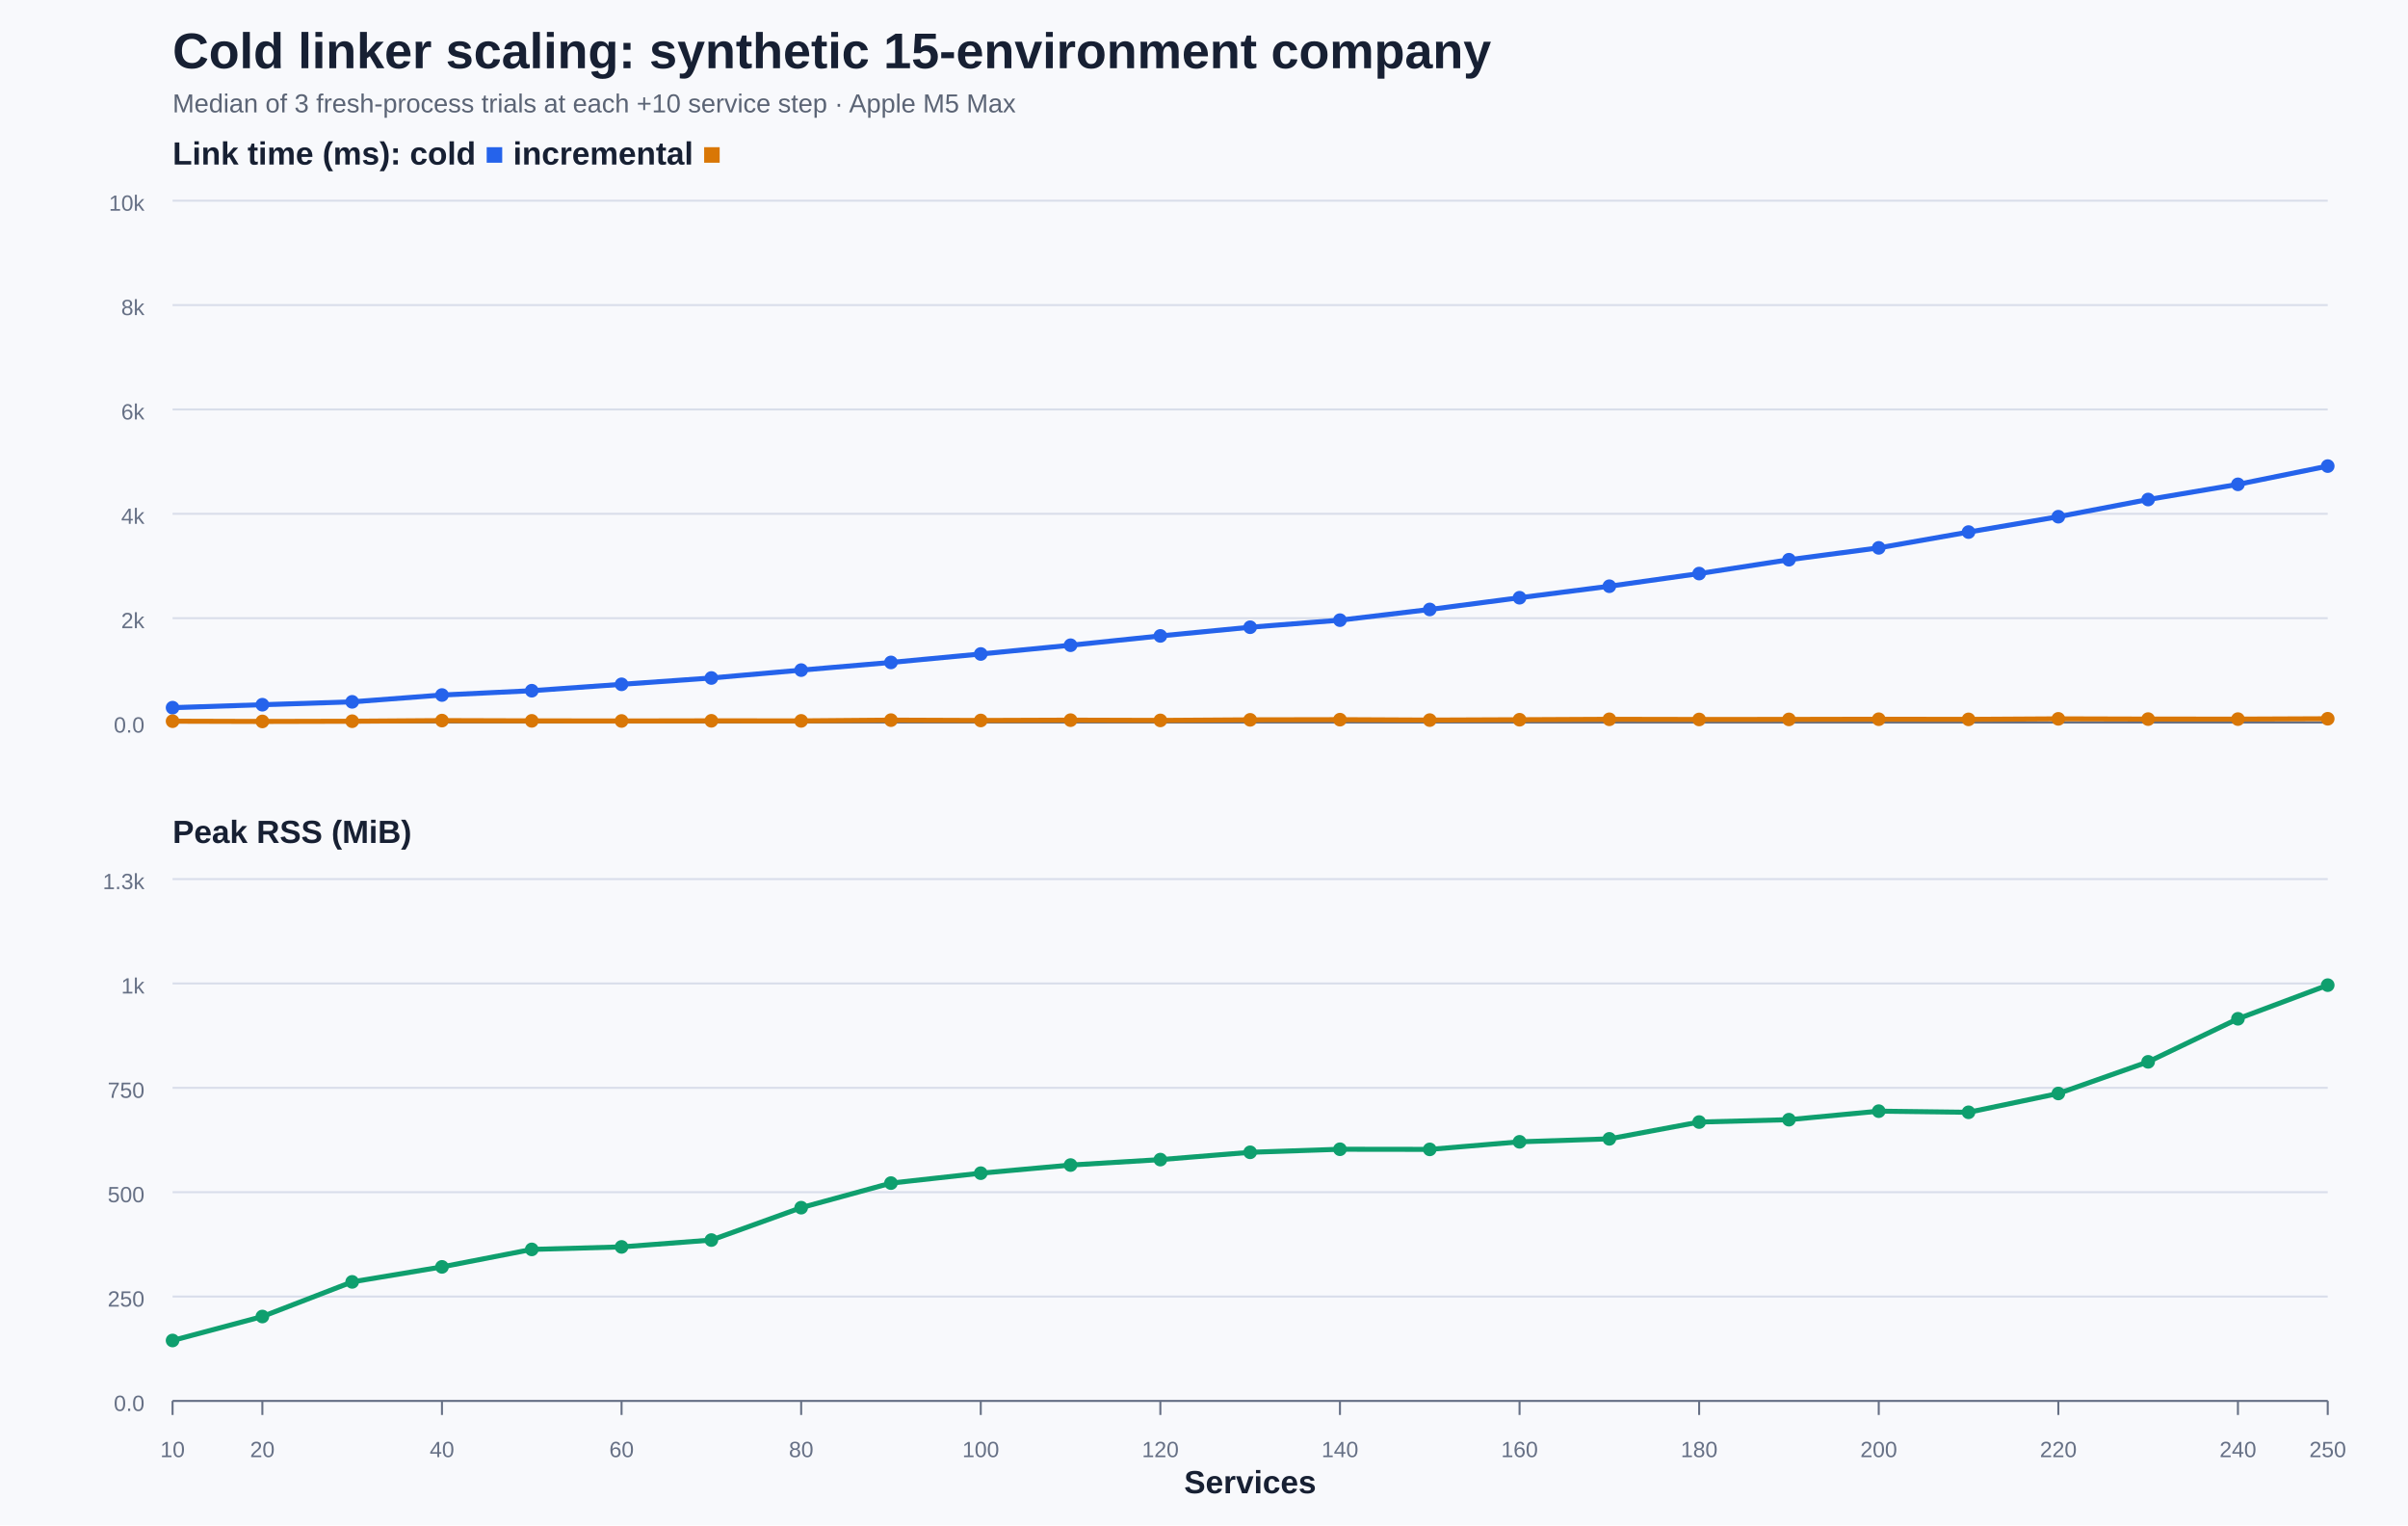
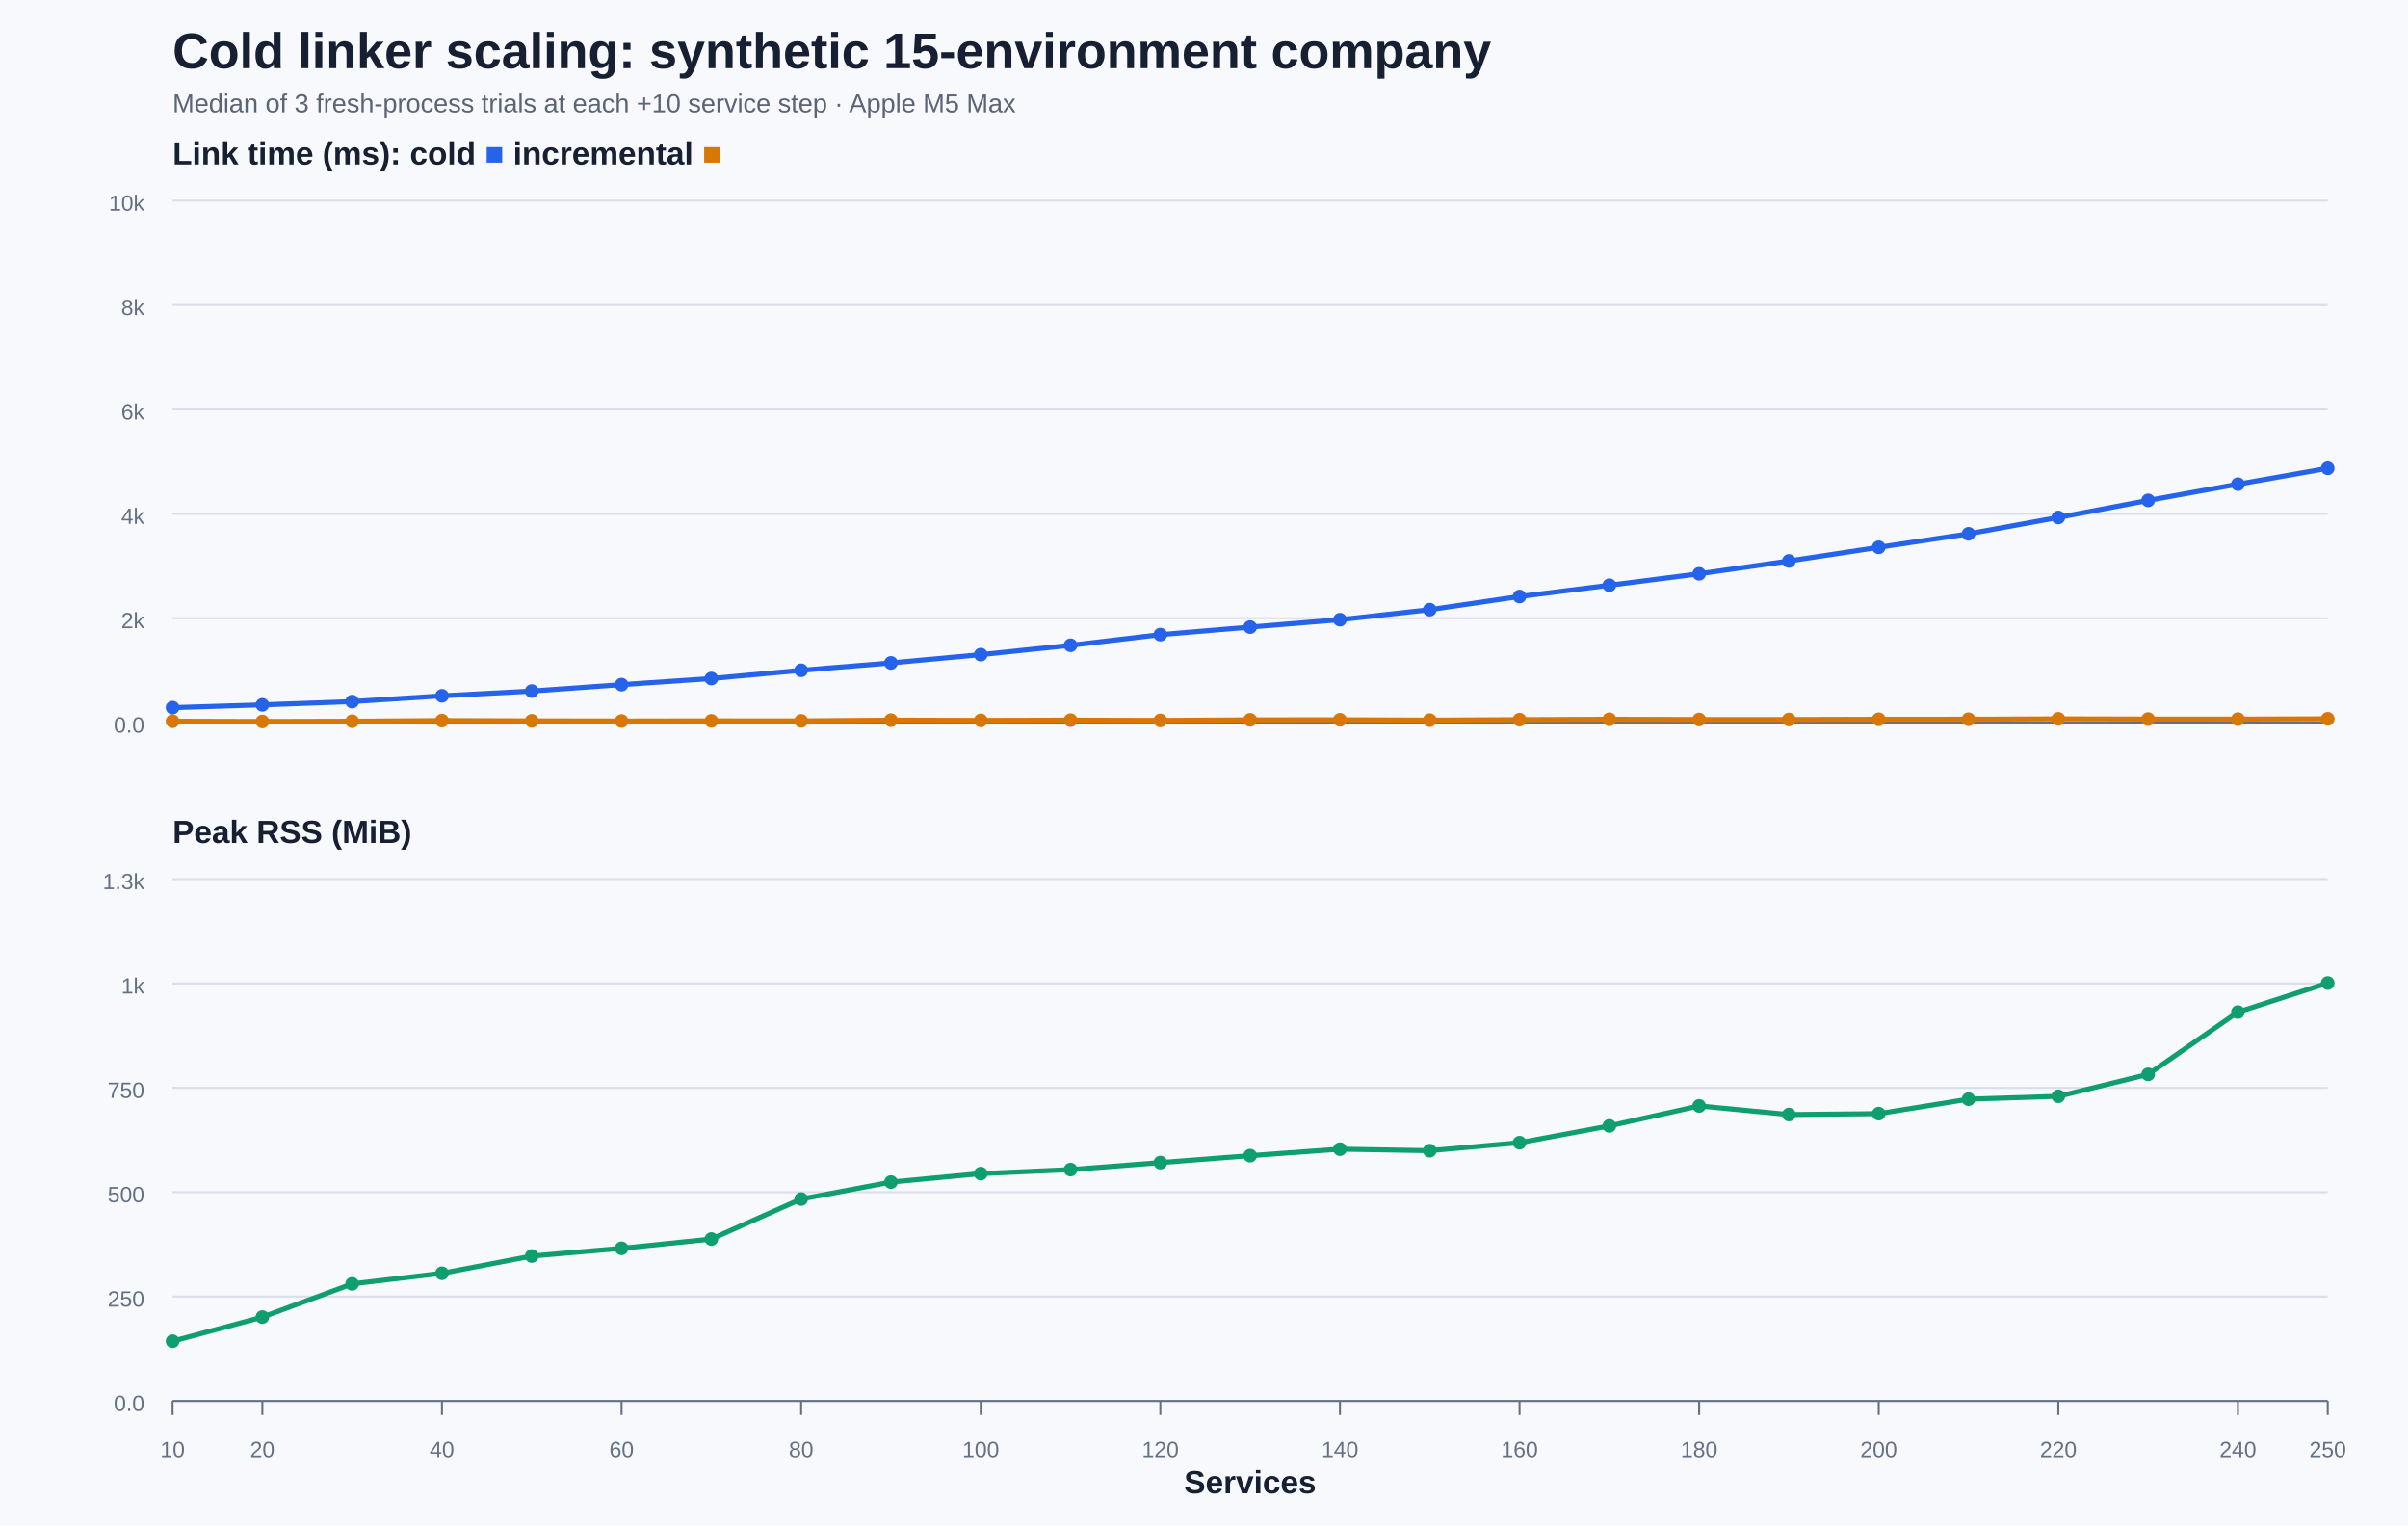
<svg xmlns="http://www.w3.org/2000/svg" width="1200" height="760" viewBox="0 0 1200 760" role="img" aria-labelledby="title description">
  <style>
    text { font-family: Arial, Helvetica, sans-serif; fill: #172033; }
    .title { font-size: 25px; font-weight: 700; }
    .subtitle { font-size: 13px; fill: #5b6475; }
    .panel { font-size: 16px; font-weight: 650; }
    .tick { font-size: 11px; fill: #667085; }
    .axis { stroke: #667085; stroke-width: 1; }
    .grid { stroke: #d9deea; stroke-width: 1; }
  </style>
  <rect width="100%" height="100%" fill="#f8f9fc" />
  <text x="86" y="34" class="title">Cold linker scaling: synthetic 15-environment company</text>
  <text x="86" y="56" class="subtitle">Median of 3 fresh-process trials at each +10 service step · Apple M5 Max</text>
  <text x="86" y="82" class="panel">Link time (ms): cold <tspan fill="#2563eb">■</tspan> incremental <tspan fill="#d97706">■</tspan>
  </text>
  <line x1="86" y1="360" x2="1160" y2="360" class="grid" />
  <text x="72" y="365" text-anchor="end" class="tick">0.0</text>
  <line x1="86" y1="308" x2="1160" y2="308" class="grid" />
  <text x="72" y="313" text-anchor="end" class="tick">2k</text>
  <line x1="86" y1="256" x2="1160" y2="256" class="grid" />
  <text x="72" y="261" text-anchor="end" class="tick">4k</text>
  <line x1="86" y1="204" x2="1160" y2="204" class="grid" />
  <text x="72" y="209" text-anchor="end" class="tick">6k</text>
  <line x1="86" y1="152" x2="1160" y2="152" class="grid" />
  <text x="72" y="157" text-anchor="end" class="tick">8k</text>
  <line x1="86" y1="100" x2="1160" y2="100" class="grid" />
  <text x="72" y="105" text-anchor="end" class="tick">10k</text>
  <line x1="86" y1="360" x2="1160" y2="360" class="axis" />
-   <path d="M86.00,352.59 L130.75,351.12 L175.50,349.69 L220.25,346.29 L265.00,344.14 L309.75,340.96 L354.50,337.80 L399.25,333.88 L444.00,330.05 L488.75,325.84 L533.50,321.48 L578.25,316.84 L623.00,312.51 L667.75,308.99 L712.50,303.66 L757.25,297.81 L802.00,292.08 L846.75,285.78 L891.50,278.88 L936.25,272.97 L981.00,265.10 L1025.75,257.44 L1070.50,248.88 L1115.25,241.32 L1160.00,232.23" fill="none" stroke="#2563eb" stroke-width="2.5" />
-   <circle cx="86" cy="352.594" r="3.4" fill="#2563eb" />
-   <circle cx="130.75" cy="351.119" r="3.4" fill="#2563eb" />
-   <circle cx="175.5" cy="349.686" r="3.4" fill="#2563eb" />
-   <circle cx="220.25" cy="346.291" r="3.4" fill="#2563eb" />
-   <circle cx="265" cy="344.142" r="3.4" fill="#2563eb" />
-   <circle cx="309.75" cy="340.958" r="3.4" fill="#2563eb" />
-   <circle cx="354.5" cy="337.805" r="3.4" fill="#2563eb" />
-   <circle cx="399.25" cy="333.877" r="3.4" fill="#2563eb" />
-   <circle cx="444" cy="330.049" r="3.4" fill="#2563eb" />
-   <circle cx="488.75" cy="325.844" r="3.4" fill="#2563eb" />
-   <circle cx="533.5" cy="321.48" r="3.4" fill="#2563eb" />
-   <circle cx="578.25" cy="316.841" r="3.4" fill="#2563eb" />
-   <circle cx="623" cy="312.512" r="3.4" fill="#2563eb" />
-   <circle cx="667.75" cy="308.987" r="3.4" fill="#2563eb" />
-   <circle cx="712.5" cy="303.66" r="3.4" fill="#2563eb" />
-   <circle cx="757.25" cy="297.813" r="3.4" fill="#2563eb" />
-   <circle cx="802" cy="292.081" r="3.4" fill="#2563eb" />
-   <circle cx="846.75" cy="285.779" r="3.4" fill="#2563eb" />
-   <circle cx="891.5" cy="278.876" r="3.4" fill="#2563eb" />
-   <circle cx="936.25" cy="272.97" r="3.4" fill="#2563eb" />
-   <circle cx="981" cy="265.1" r="3.4" fill="#2563eb" />
-   <circle cx="1025.75" cy="257.443" r="3.4" fill="#2563eb" />
-   <circle cx="1070.5" cy="248.883" r="3.4" fill="#2563eb" />
-   <circle cx="1115.25" cy="241.318" r="3.4" fill="#2563eb" />
-   <circle cx="1160" cy="232.231" r="3.4" fill="#2563eb" />
-   <path d="M86.00,359.32 L130.75,359.45 L175.50,359.34 L220.25,359.03 L265.00,359.16 L309.75,359.22 L354.50,359.14 L399.25,359.17 L444.00,358.80 L488.75,358.97 L533.50,358.81 L578.25,358.94 L623.00,358.65 L667.75,358.57 L712.50,358.78 L757.25,358.60 L802.00,358.39 L846.75,358.47 L891.50,358.44 L936.25,358.35 L981.00,358.42 L1025.75,358.16 L1070.50,358.28 L1115.25,358.30 L1160.00,358.11" fill="none" stroke="#d97706" stroke-width="2.5" />
-   <circle cx="86" cy="359.324" r="3.4" fill="#d97706" />
-   <circle cx="130.75" cy="359.448" r="3.4" fill="#d97706" />
-   <circle cx="175.5" cy="359.337" r="3.4" fill="#d97706" />
-   <circle cx="220.25" cy="359.026" r="3.4" fill="#d97706" />
-   <circle cx="265" cy="359.158" r="3.4" fill="#d97706" />
-   <circle cx="309.75" cy="359.217" r="3.4" fill="#d97706" />
-   <circle cx="354.5" cy="359.136" r="3.4" fill="#d97706" />
-   <circle cx="399.25" cy="359.172" r="3.4" fill="#d97706" />
-   <circle cx="444" cy="358.803" r="3.4" fill="#d97706" />
-   <circle cx="488.75" cy="358.968" r="3.4" fill="#d97706" />
-   <circle cx="533.5" cy="358.813" r="3.4" fill="#d97706" />
-   <circle cx="578.25" cy="358.937" r="3.4" fill="#d97706" />
-   <circle cx="623" cy="358.655" r="3.4" fill="#d97706" />
-   <circle cx="667.75" cy="358.566" r="3.4" fill="#d97706" />
-   <circle cx="712.5" cy="358.784" r="3.4" fill="#d97706" />
-   <circle cx="757.25" cy="358.602" r="3.4" fill="#d97706" />
-   <circle cx="802" cy="358.387" r="3.4" fill="#d97706" />
-   <circle cx="846.75" cy="358.468" r="3.4" fill="#d97706" />
-   <circle cx="891.5" cy="358.438" r="3.4" fill="#d97706" />
-   <circle cx="936.25" cy="358.347" r="3.4" fill="#d97706" />
-   <circle cx="981" cy="358.423" r="3.4" fill="#d97706" />
-   <circle cx="1025.75" cy="358.159" r="3.4" fill="#d97706" />
-   <circle cx="1070.5" cy="358.285" r="3.4" fill="#d97706" />
-   <circle cx="1115.25" cy="358.297" r="3.4" fill="#d97706" />
-   <circle cx="1160" cy="358.113" r="3.4" fill="#d97706" />
+   <path d="M86.00,352.57 L130.75,351.18 L175.50,349.57 L220.25,346.70 L265.00,344.32 L309.75,341.12 L354.50,338.07 L399.25,333.97 L444.00,330.29 L488.75,326.18 L533.50,321.51 L578.25,316.20 L623.00,312.44 L667.75,308.76 L712.50,303.76 L757.25,297.21 L802.00,291.59 L846.75,285.89 L891.50,279.49 L936.25,272.70 L981.00,265.97 L1025.75,257.81 L1070.50,249.32 L1115.25,241.23 L1160.00,233.32" fill="none" stroke="#2563eb" stroke-width="2.5" />
+   <circle cx="86" cy="352.569" r="3.4" fill="#2563eb" />
+   <circle cx="130.75" cy="351.183" r="3.4" fill="#2563eb" />
+   <circle cx="175.5" cy="349.568" r="3.4" fill="#2563eb" />
+   <circle cx="220.25" cy="346.7" r="3.4" fill="#2563eb" />
+   <circle cx="265" cy="344.321" r="3.4" fill="#2563eb" />
+   <circle cx="309.75" cy="341.115" r="3.4" fill="#2563eb" />
+   <circle cx="354.5" cy="338.068" r="3.4" fill="#2563eb" />
+   <circle cx="399.25" cy="333.971" r="3.4" fill="#2563eb" />
+   <circle cx="444" cy="330.291" r="3.4" fill="#2563eb" />
+   <circle cx="488.75" cy="326.179" r="3.4" fill="#2563eb" />
+   <circle cx="533.5" cy="321.508" r="3.4" fill="#2563eb" />
+   <circle cx="578.25" cy="316.198" r="3.4" fill="#2563eb" />
+   <circle cx="623" cy="312.443" r="3.4" fill="#2563eb" />
+   <circle cx="667.75" cy="308.758" r="3.4" fill="#2563eb" />
+   <circle cx="712.5" cy="303.762" r="3.4" fill="#2563eb" />
+   <circle cx="757.25" cy="297.214" r="3.4" fill="#2563eb" />
+   <circle cx="802" cy="291.587" r="3.4" fill="#2563eb" />
+   <circle cx="846.75" cy="285.89" r="3.4" fill="#2563eb" />
+   <circle cx="891.5" cy="279.488" r="3.4" fill="#2563eb" />
+   <circle cx="936.25" cy="272.697" r="3.4" fill="#2563eb" />
+   <circle cx="981" cy="265.966" r="3.4" fill="#2563eb" />
+   <circle cx="1025.75" cy="257.81" r="3.4" fill="#2563eb" />
+   <circle cx="1070.5" cy="249.316" r="3.4" fill="#2563eb" />
+   <circle cx="1115.25" cy="241.226" r="3.4" fill="#2563eb" />
+   <circle cx="1160" cy="233.321" r="3.4" fill="#2563eb" />
+   <path d="M86.00,359.32 L130.75,359.45 L175.50,359.33 L220.25,359.01 L265.00,359.15 L309.75,359.23 L354.50,359.15 L399.25,359.17 L444.00,358.80 L488.75,358.93 L533.50,358.81 L578.25,358.94 L623.00,358.66 L667.75,358.62 L712.50,358.79 L757.25,358.56 L802.00,358.36 L846.75,358.49 L891.50,358.49 L936.25,358.37 L981.00,358.35 L1025.75,358.16 L1070.50,358.27 L1115.25,358.29 L1160.00,358.14" fill="none" stroke="#d97706" stroke-width="2.5" />
+   <circle cx="86" cy="359.316" r="3.4" fill="#d97706" />
+   <circle cx="130.75" cy="359.45" r="3.4" fill="#d97706" />
+   <circle cx="175.5" cy="359.329" r="3.4" fill="#d97706" />
+   <circle cx="220.25" cy="359.013" r="3.4" fill="#d97706" />
+   <circle cx="265" cy="359.148" r="3.4" fill="#d97706" />
+   <circle cx="309.75" cy="359.235" r="3.4" fill="#d97706" />
+   <circle cx="354.5" cy="359.153" r="3.4" fill="#d97706" />
+   <circle cx="399.25" cy="359.166" r="3.4" fill="#d97706" />
+   <circle cx="444" cy="358.799" r="3.4" fill="#d97706" />
+   <circle cx="488.75" cy="358.925" r="3.4" fill="#d97706" />
+   <circle cx="533.5" cy="358.811" r="3.4" fill="#d97706" />
+   <circle cx="578.25" cy="358.941" r="3.4" fill="#d97706" />
+   <circle cx="623" cy="358.658" r="3.4" fill="#d97706" />
+   <circle cx="667.75" cy="358.624" r="3.4" fill="#d97706" />
+   <circle cx="712.5" cy="358.79" r="3.4" fill="#d97706" />
+   <circle cx="757.25" cy="358.555" r="3.4" fill="#d97706" />
+   <circle cx="802" cy="358.361" r="3.4" fill="#d97706" />
+   <circle cx="846.75" cy="358.488" r="3.4" fill="#d97706" />
+   <circle cx="891.5" cy="358.485" r="3.4" fill="#d97706" />
+   <circle cx="936.25" cy="358.374" r="3.4" fill="#d97706" />
+   <circle cx="981" cy="358.35" r="3.4" fill="#d97706" />
+   <circle cx="1025.75" cy="358.158" r="3.4" fill="#d97706" />
+   <circle cx="1070.5" cy="358.268" r="3.4" fill="#d97706" />
+   <circle cx="1115.25" cy="358.292" r="3.4" fill="#d97706" />
+   <circle cx="1160" cy="358.139" r="3.4" fill="#d97706" />
  <text x="86" y="420" class="panel">Peak RSS (MiB)</text>
  <line x1="86" y1="698" x2="1160" y2="698" class="grid" />
  <text x="72" y="703" text-anchor="end" class="tick">0.0</text>
  <line x1="86" y1="646" x2="1160" y2="646" class="grid" />
  <text x="72" y="651" text-anchor="end" class="tick">250</text>
  <line x1="86" y1="594" x2="1160" y2="594" class="grid" />
  <text x="72" y="599" text-anchor="end" class="tick">500</text>
  <line x1="86" y1="542" x2="1160" y2="542" class="grid" />
  <text x="72" y="547" text-anchor="end" class="tick">750</text>
  <line x1="86" y1="490" x2="1160" y2="490" class="grid" />
  <text x="72" y="495" text-anchor="end" class="tick">1k</text>
  <line x1="86" y1="438" x2="1160" y2="438" class="grid" />
  <text x="72" y="443" text-anchor="end" class="tick">1.3k</text>
  <line x1="86" y1="698" x2="1160" y2="698" class="axis" />
-   <path d="M86.00,667.89 L130.75,655.95 L175.50,638.69 L220.25,631.22 L265.00,622.51 L309.75,621.26 L354.50,617.85 L399.25,601.72 L444.00,589.47 L488.75,584.53 L533.50,580.48 L578.25,577.77 L623.00,574.13 L667.75,572.61 L712.50,572.67 L757.25,568.90 L802.00,567.42 L846.75,559.06 L891.50,557.87 L936.25,553.63 L981.00,554.19 L1025.75,544.82 L1070.50,529.05 L1115.25,507.60 L1160.00,490.84" fill="none" stroke="#0f9f6e" stroke-width="2.5" />
-   <circle cx="86" cy="667.889" r="3.4" fill="#0f9f6e" />
-   <circle cx="130.75" cy="655.948" r="3.4" fill="#0f9f6e" />
-   <circle cx="175.5" cy="638.688" r="3.4" fill="#0f9f6e" />
-   <circle cx="220.25" cy="631.216" r="3.4" fill="#0f9f6e" />
-   <circle cx="265" cy="622.509" r="3.4" fill="#0f9f6e" />
-   <circle cx="309.75" cy="621.264" r="3.4" fill="#0f9f6e" />
-   <circle cx="354.5" cy="617.852" r="3.4" fill="#0f9f6e" />
-   <circle cx="399.25" cy="601.719" r="3.4" fill="#0f9f6e" />
-   <circle cx="444" cy="589.47" r="3.4" fill="#0f9f6e" />
-   <circle cx="488.75" cy="584.529" r="3.4" fill="#0f9f6e" />
-   <circle cx="533.5" cy="580.483" r="3.4" fill="#0f9f6e" />
-   <circle cx="578.25" cy="577.766" r="3.4" fill="#0f9f6e" />
-   <circle cx="623" cy="574.13" r="3.4" fill="#0f9f6e" />
-   <circle cx="667.75" cy="572.605" r="3.4" fill="#0f9f6e" />
-   <circle cx="712.5" cy="572.673" r="3.4" fill="#0f9f6e" />
-   <circle cx="757.25" cy="568.904" r="3.4" fill="#0f9f6e" />
-   <circle cx="802" cy="567.425" r="3.4" fill="#0f9f6e" />
-   <circle cx="846.75" cy="559.059" r="3.4" fill="#0f9f6e" />
-   <circle cx="891.5" cy="557.873" r="3.4" fill="#0f9f6e" />
-   <circle cx="936.25" cy="553.629" r="3.4" fill="#0f9f6e" />
-   <circle cx="981" cy="554.194" r="3.4" fill="#0f9f6e" />
-   <circle cx="1025.75" cy="544.818" r="3.4" fill="#0f9f6e" />
-   <circle cx="1070.5" cy="529.052" r="3.4" fill="#0f9f6e" />
-   <circle cx="1115.25" cy="507.599" r="3.4" fill="#0f9f6e" />
-   <circle cx="1160" cy="490.842" r="3.4" fill="#0f9f6e" />
+   <path d="M86.00,668.24 L130.75,656.23 L175.50,639.68 L220.25,634.39 L265.00,625.81 L309.75,621.95 L354.50,617.33 L399.25,597.41 L444.00,588.95 L488.75,584.73 L533.50,582.73 L578.25,579.25 L623.00,575.78 L667.75,572.55 L712.50,573.31 L757.25,569.32 L802.00,560.97 L846.75,551.02 L891.50,555.32 L936.25,554.86 L981.00,547.65 L1025.75,546.22 L1070.50,535.28 L1115.25,504.23 L1160.00,489.78" fill="none" stroke="#0f9f6e" stroke-width="2.5" />
+   <circle cx="86" cy="668.24" r="3.4" fill="#0f9f6e" />
+   <circle cx="130.75" cy="656.228" r="3.4" fill="#0f9f6e" />
+   <circle cx="175.5" cy="639.676" r="3.4" fill="#0f9f6e" />
+   <circle cx="220.25" cy="634.391" r="3.4" fill="#0f9f6e" />
+   <circle cx="265" cy="625.808" r="3.4" fill="#0f9f6e" />
+   <circle cx="309.75" cy="621.953" r="3.4" fill="#0f9f6e" />
+   <circle cx="354.5" cy="617.332" r="3.4" fill="#0f9f6e" />
+   <circle cx="399.25" cy="597.409" r="3.4" fill="#0f9f6e" />
+   <circle cx="444" cy="588.953" r="3.4" fill="#0f9f6e" />
+   <circle cx="488.75" cy="584.731" r="3.4" fill="#0f9f6e" />
+   <circle cx="533.5" cy="582.732" r="3.4" fill="#0f9f6e" />
+   <circle cx="578.25" cy="579.255" r="3.4" fill="#0f9f6e" />
+   <circle cx="623" cy="575.784" r="3.4" fill="#0f9f6e" />
+   <circle cx="667.75" cy="572.55" r="3.4" fill="#0f9f6e" />
+   <circle cx="712.5" cy="573.307" r="3.4" fill="#0f9f6e" />
+   <circle cx="757.25" cy="569.32" r="3.4" fill="#0f9f6e" />
+   <circle cx="802" cy="560.967" r="3.4" fill="#0f9f6e" />
+   <circle cx="846.75" cy="551.022" r="3.4" fill="#0f9f6e" />
+   <circle cx="891.5" cy="555.315" r="3.4" fill="#0f9f6e" />
+   <circle cx="936.25" cy="554.857" r="3.4" fill="#0f9f6e" />
+   <circle cx="981" cy="547.649" r="3.4" fill="#0f9f6e" />
+   <circle cx="1025.75" cy="546.215" r="3.4" fill="#0f9f6e" />
+   <circle cx="1070.5" cy="535.276" r="3.4" fill="#0f9f6e" />
+   <circle cx="1115.25" cy="504.228" r="3.4" fill="#0f9f6e" />
+   <circle cx="1160" cy="489.776" r="3.4" fill="#0f9f6e" />
  <line x1="86" y1="698" x2="86" y2="705" class="axis" />
  <text x="86" y="726" text-anchor="middle" class="tick">10</text>
  <line x1="130.75" y1="698" x2="130.75" y2="705" class="axis" />
  <text x="130.75" y="726" text-anchor="middle" class="tick">20</text>
  <line x1="220.25" y1="698" x2="220.25" y2="705" class="axis" />
  <text x="220.25" y="726" text-anchor="middle" class="tick">40</text>
  <line x1="309.75" y1="698" x2="309.75" y2="705" class="axis" />
  <text x="309.75" y="726" text-anchor="middle" class="tick">60</text>
  <line x1="399.25" y1="698" x2="399.25" y2="705" class="axis" />
  <text x="399.25" y="726" text-anchor="middle" class="tick">80</text>
  <line x1="488.75" y1="698" x2="488.75" y2="705" class="axis" />
  <text x="488.75" y="726" text-anchor="middle" class="tick">100</text>
  <line x1="578.25" y1="698" x2="578.25" y2="705" class="axis" />
  <text x="578.25" y="726" text-anchor="middle" class="tick">120</text>
  <line x1="667.75" y1="698" x2="667.75" y2="705" class="axis" />
  <text x="667.75" y="726" text-anchor="middle" class="tick">140</text>
  <line x1="757.25" y1="698" x2="757.25" y2="705" class="axis" />
  <text x="757.25" y="726" text-anchor="middle" class="tick">160</text>
  <line x1="846.75" y1="698" x2="846.75" y2="705" class="axis" />
  <text x="846.75" y="726" text-anchor="middle" class="tick">180</text>
  <line x1="936.25" y1="698" x2="936.25" y2="705" class="axis" />
  <text x="936.25" y="726" text-anchor="middle" class="tick">200</text>
  <line x1="1025.75" y1="698" x2="1025.75" y2="705" class="axis" />
  <text x="1025.75" y="726" text-anchor="middle" class="tick">220</text>
  <line x1="1115.25" y1="698" x2="1115.25" y2="705" class="axis" />
  <text x="1115.25" y="726" text-anchor="middle" class="tick">240</text>
  <line x1="1160" y1="698" x2="1160" y2="705" class="axis" />
  <text x="1160" y="726" text-anchor="middle" class="tick">250</text>
  <text x="623" y="744" text-anchor="middle" class="panel">Services</text>
</svg>
